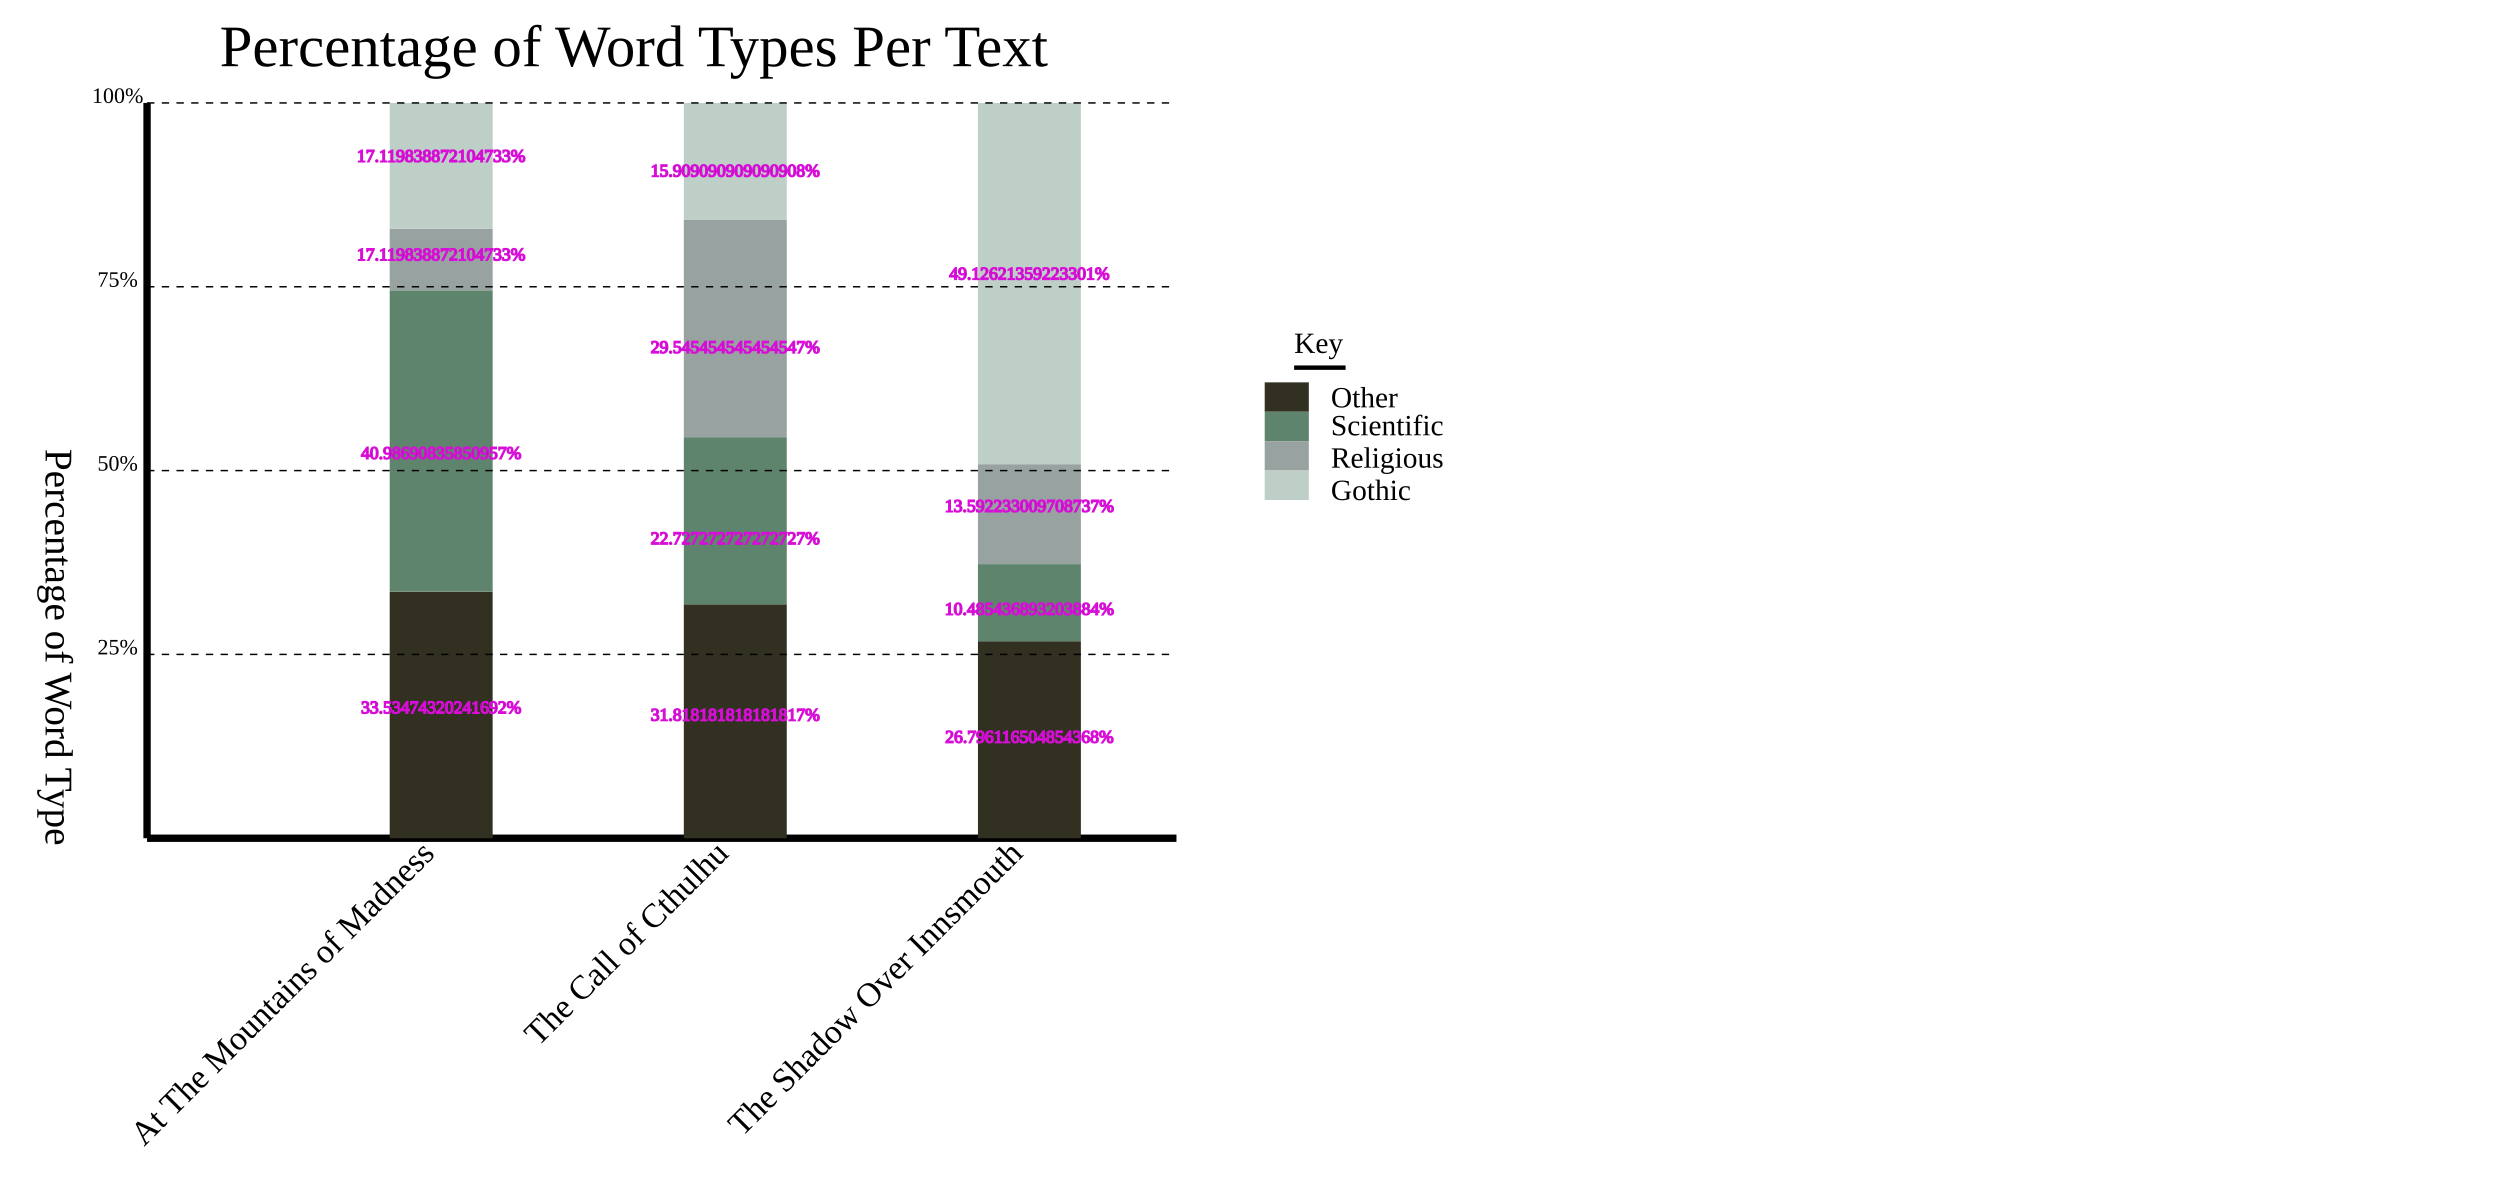
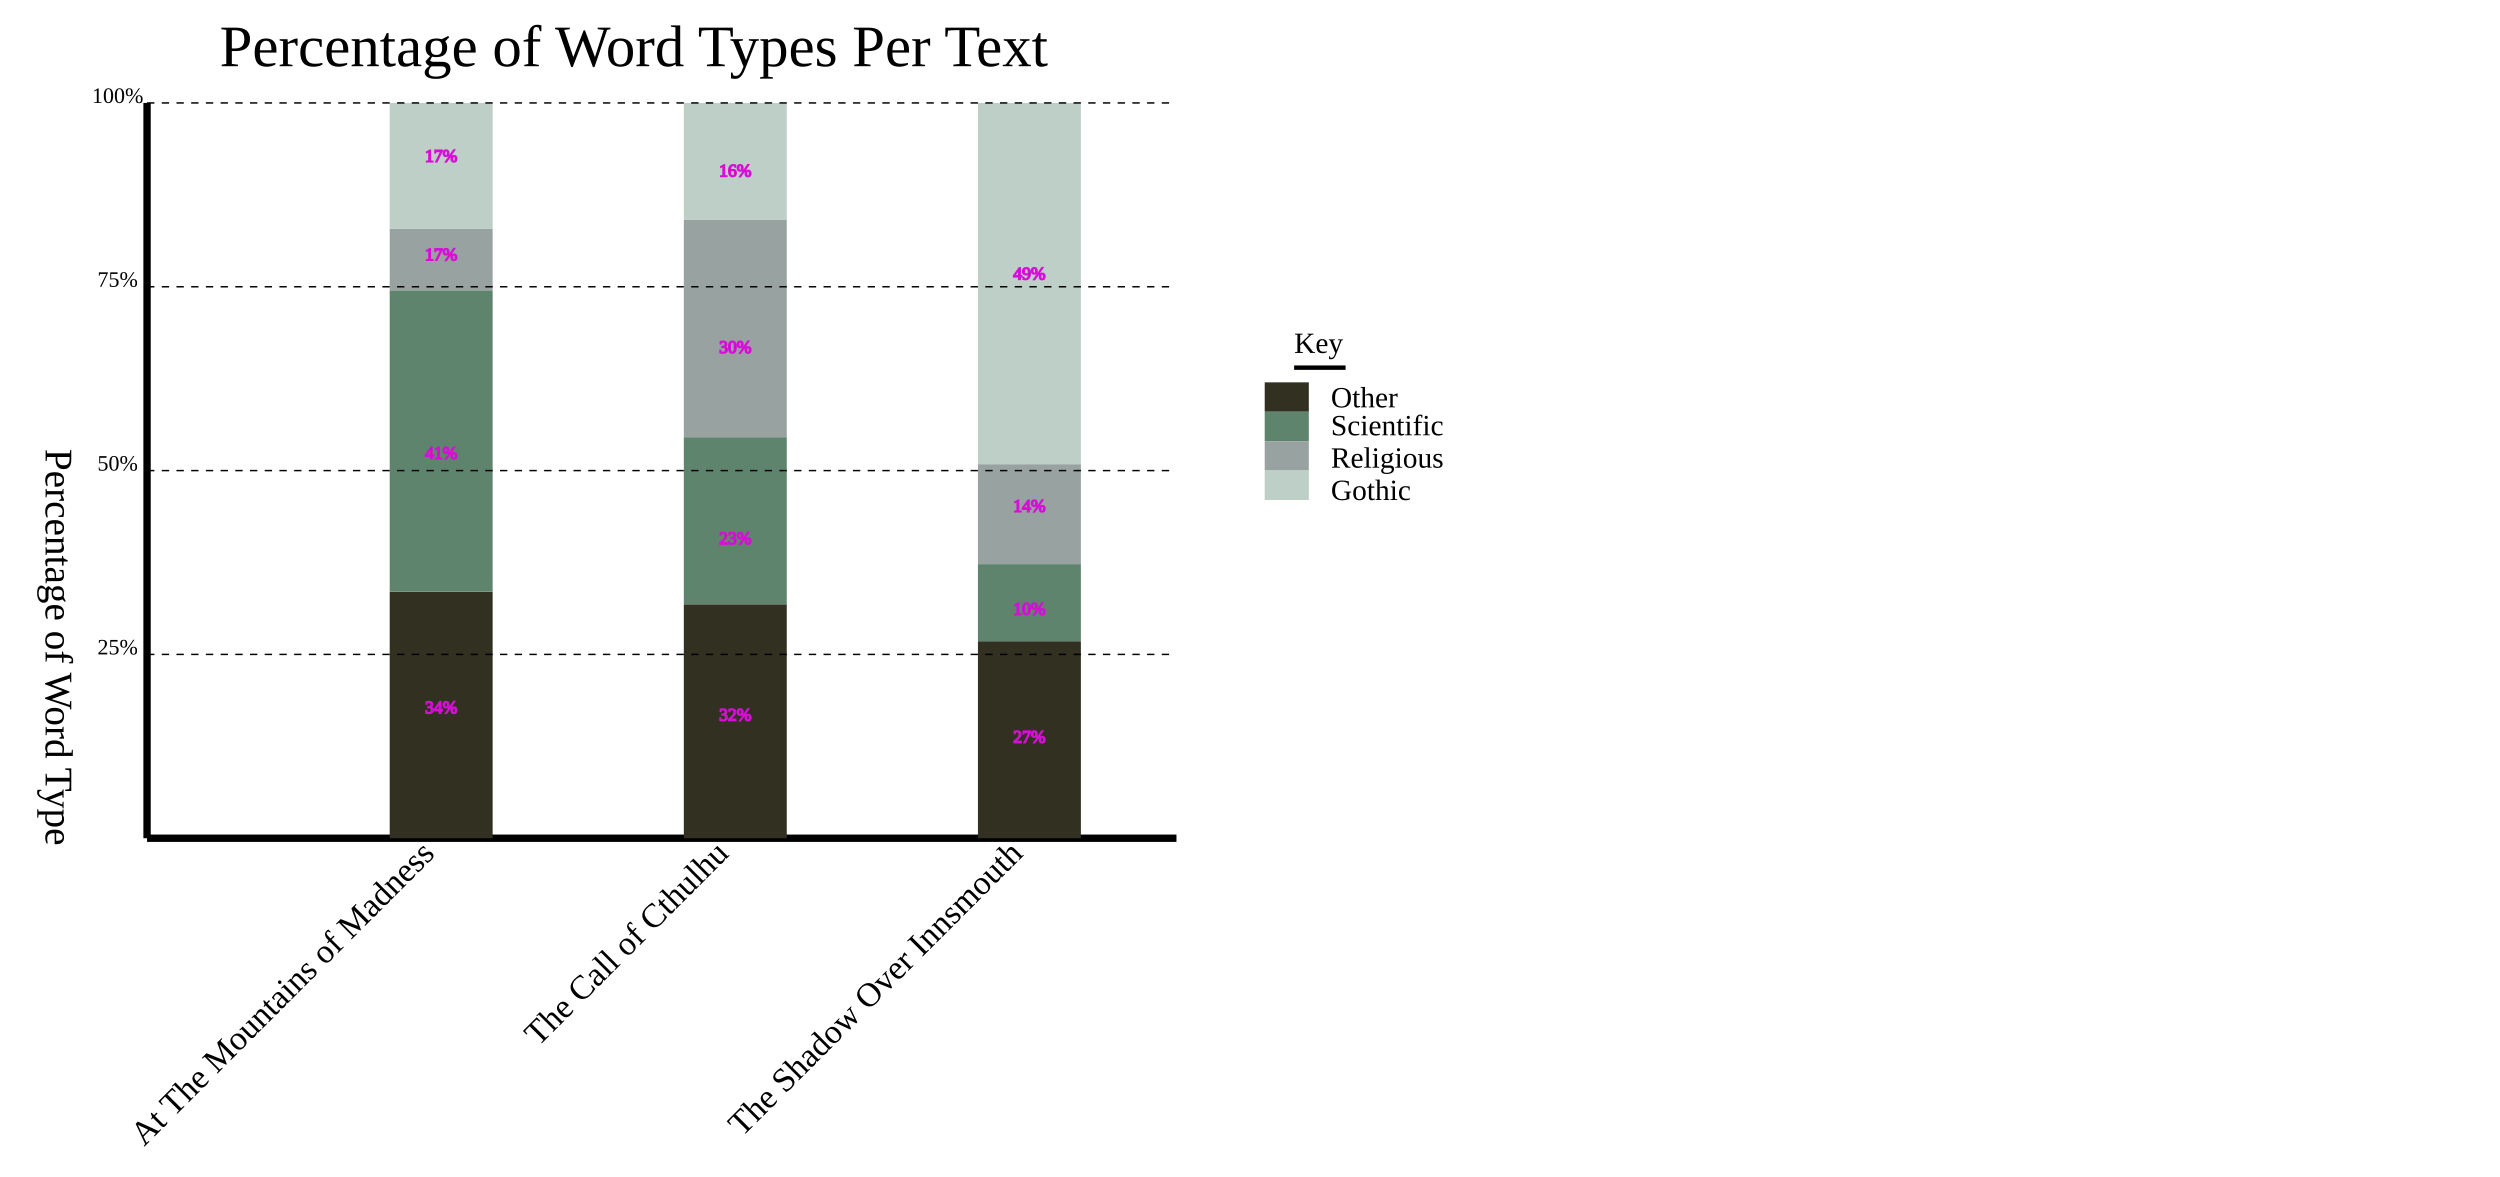
<svg xmlns="http://www.w3.org/2000/svg" width="100%" height="100%" viewBox="0 0 1700 800">
  <g transform="translate(100 570)">
    <line x1="0" x2="700" y1="0" y2="0" stroke="black" stroke-width="5" />
    <line x1="0" x2="0" y1="0" y2="-500" stroke="black" stroke-width="5" />
    <line x1="200" x2="200" y1="0" y2="-167.674" stroke="#323021" stroke-width="70" />
-     <text x="200" y="-85" text-anchor="middle" stroke="#d80ed8">33.53474320241692%</text>
+     <text x="200" y="-85" text-anchor="middle" stroke="#d80ed8">34%</text>
    <line x1="200" x2="200" y1="-167.674" y2="-372.608" stroke="#5e846d" stroke-width="70" />
-     <text x="200" y="-258" text-anchor="middle" stroke="#d80ed8">40.98690835850957%</text>
+     <text x="200" y="-258" text-anchor="middle" stroke="#d80ed8">41%</text>
    <line x1="200" x2="200" y1="-372.608" y2="-414.401" stroke="#98a2a1" stroke-width="70" />
-     <text x="200" y="-393" text-anchor="middle" stroke="#d80ed8">17.119838872104733%</text>
+     <text x="200" y="-393" text-anchor="middle" stroke="#d80ed8">17%</text>
    <line x1="200" x2="200" y1="-414.401" y2="-500" stroke="#bdcfc6" stroke-width="70" />
-     <text x="200" y="-460" text-anchor="middle" stroke="#d80ed8">17.119838872104733%</text>
+     <text x="200" y="-460" text-anchor="middle" stroke="#d80ed8">17%</text>
    <text x="200" y="10" font-size="23" text-anchor="end" transform="rotate(-45 200, 15)">At The Mountains of Madness</text>
    <line x1="400" x2="400" y1="0" y2="-159.091" stroke="#323021" stroke-width="70" />
-     <text x="400" y="-80" text-anchor="middle" stroke="#d80ed8">31.818181818181817%</text>
+     <text x="400" y="-80" text-anchor="middle" stroke="#d80ed8">32%</text>
    <line x1="400" x2="400" y1="-159.091" y2="-272.727" stroke="#5e846d" stroke-width="70" />
-     <text x="400" y="-200" text-anchor="middle" stroke="#d80ed8">22.727272727272727%</text>
+     <text x="400" y="-200" text-anchor="middle" stroke="#d80ed8">23%</text>
    <line x1="400" x2="400" y1="-272.727" y2="-420.455" stroke="#98a2a1" stroke-width="70" />
-     <text x="400" y="-330" text-anchor="middle" stroke="#d80ed8">29.545454545454547%</text>
+     <text x="400" y="-330" text-anchor="middle" stroke="#d80ed8">30%</text>
    <line x1="400" x2="400" y1="-420.455" y2="-500" stroke="#bdcfc6" stroke-width="70" />
    <text x="400" y="10" font-size="23" text-anchor="end" transform="rotate(-45 400, 15)">The Call of Cthulhu</text>
-     <text x="400" y="-450" text-anchor="middle" stroke="#d80ed8">15.909090909090908%</text>
+     <text x="400" y="-450" text-anchor="middle" stroke="#d80ed8">16%</text>
    <line x1="600" x2="600" y1="0" y2="-133.981" stroke="#323021" stroke-width="70" />
-     <text x="600" y="-65" text-anchor="middle" stroke="#d80ed8">26.796116504854368%</text>
+     <text x="600" y="-65" text-anchor="middle" stroke="#d80ed8">27%</text>
    <line x1="600" x2="600" y1="-133.981" y2="-186.408" stroke="#5e846d" stroke-width="70" />
-     <text x="600" y="-152" text-anchor="middle" stroke="#d80ed8">10.485436893203884%</text>
+     <text x="600" y="-152" text-anchor="middle" stroke="#d80ed8">10%</text>
    <line x1="600" x2="600" y1="-186.408" y2="-254.369" stroke="#98a2a1" stroke-width="70" />
-     <text x="600" y="-222" text-anchor="middle" stroke="#d80ed8">13.592233009708737%</text>
+     <text x="600" y="-222" text-anchor="middle" stroke="#d80ed8">14%</text>
    <line x1="600" x2="600" y1="-254.369" y2="-500" stroke="#bdcfc6" stroke-width="70" />
-     <text x="600" y="-380" text-anchor="middle" stroke="#d80ed8">49.12621359223301%</text>
+     <text x="600" y="-380" text-anchor="middle" stroke="#d80ed8">49%</text>
    <text x="600" y="10" font-size="23" text-anchor="end" transform="rotate(-45 600, 15)">The Shadow Over Innsmouth</text>
    <text x="-20" y="-125" font-size="15" text-anchor="middle">25%</text>
    <line x1="0" x2="700" y1="-125" y2="-125" stroke="black" stroke-width="1" stroke-dasharray="5" />
    <text x="-20" y="-250" font-size="15" text-anchor="middle">50%</text>
    <line x1="0" x2="700" y1="-250" y2="-250" stroke="black" stroke-width="1" stroke-dasharray="5" />
    <text x="-20" y="-375" font-size="15" text-anchor="middle">75%</text>
    <line x1="0" x2="700" y1="-375" y2="-375" stroke="black" stroke-width="1" stroke-dasharray="5" />
    <text x="-20" y="-500" font-size="15" text-anchor="middle">100%</text>
    <line x1="0" x2="700" y1="-500" y2="-500" stroke="black" stroke-width="1" stroke-dasharray="5" />
    <text x="805" y="-293" text-anchor="center" font-size="20px">Other</text>
    <text x="805" y="-274" text-anchor="start" font-size="20px">Scientific</text>
    <text x="805" y="-252" text-anchor="start" font-size="20px">Religious</text>
    <text x="805" y="-230" text-anchor="start" font-size="20px">Gothic</text>
    <text x="780" y="-330" text-anchor="start" font-size="20px">Key</text>
    <line x1="780" x2="815" y1="-320" y2="-320" stroke="black" stroke-width="3" />
    <line x1="760" x2="790" y1="-300" y2="-300" stroke="#323021" stroke-width="20" />
    <line x1="760" x2="790" y1="-280" y2="-280" stroke="#5e846d" stroke-width="20" />
    <line x1="760" x2="790" y1="-260" y2="-260" stroke="#98a2a1" stroke-width="20" />
    <line x1="760" x2="790" y1="-240" y2="-240" stroke="#bdcfc6" stroke-width="20" />
    <text x="-60" y="-250" text-anchor="middle" font-size="20pt" style="writing-mode: tb;">Percentage of Word Type</text>
    <text x="331" y="-525" text-anchor="middle" font-size="30pt">Percentage of Word Types Per Text</text>
  </g>
</svg>
